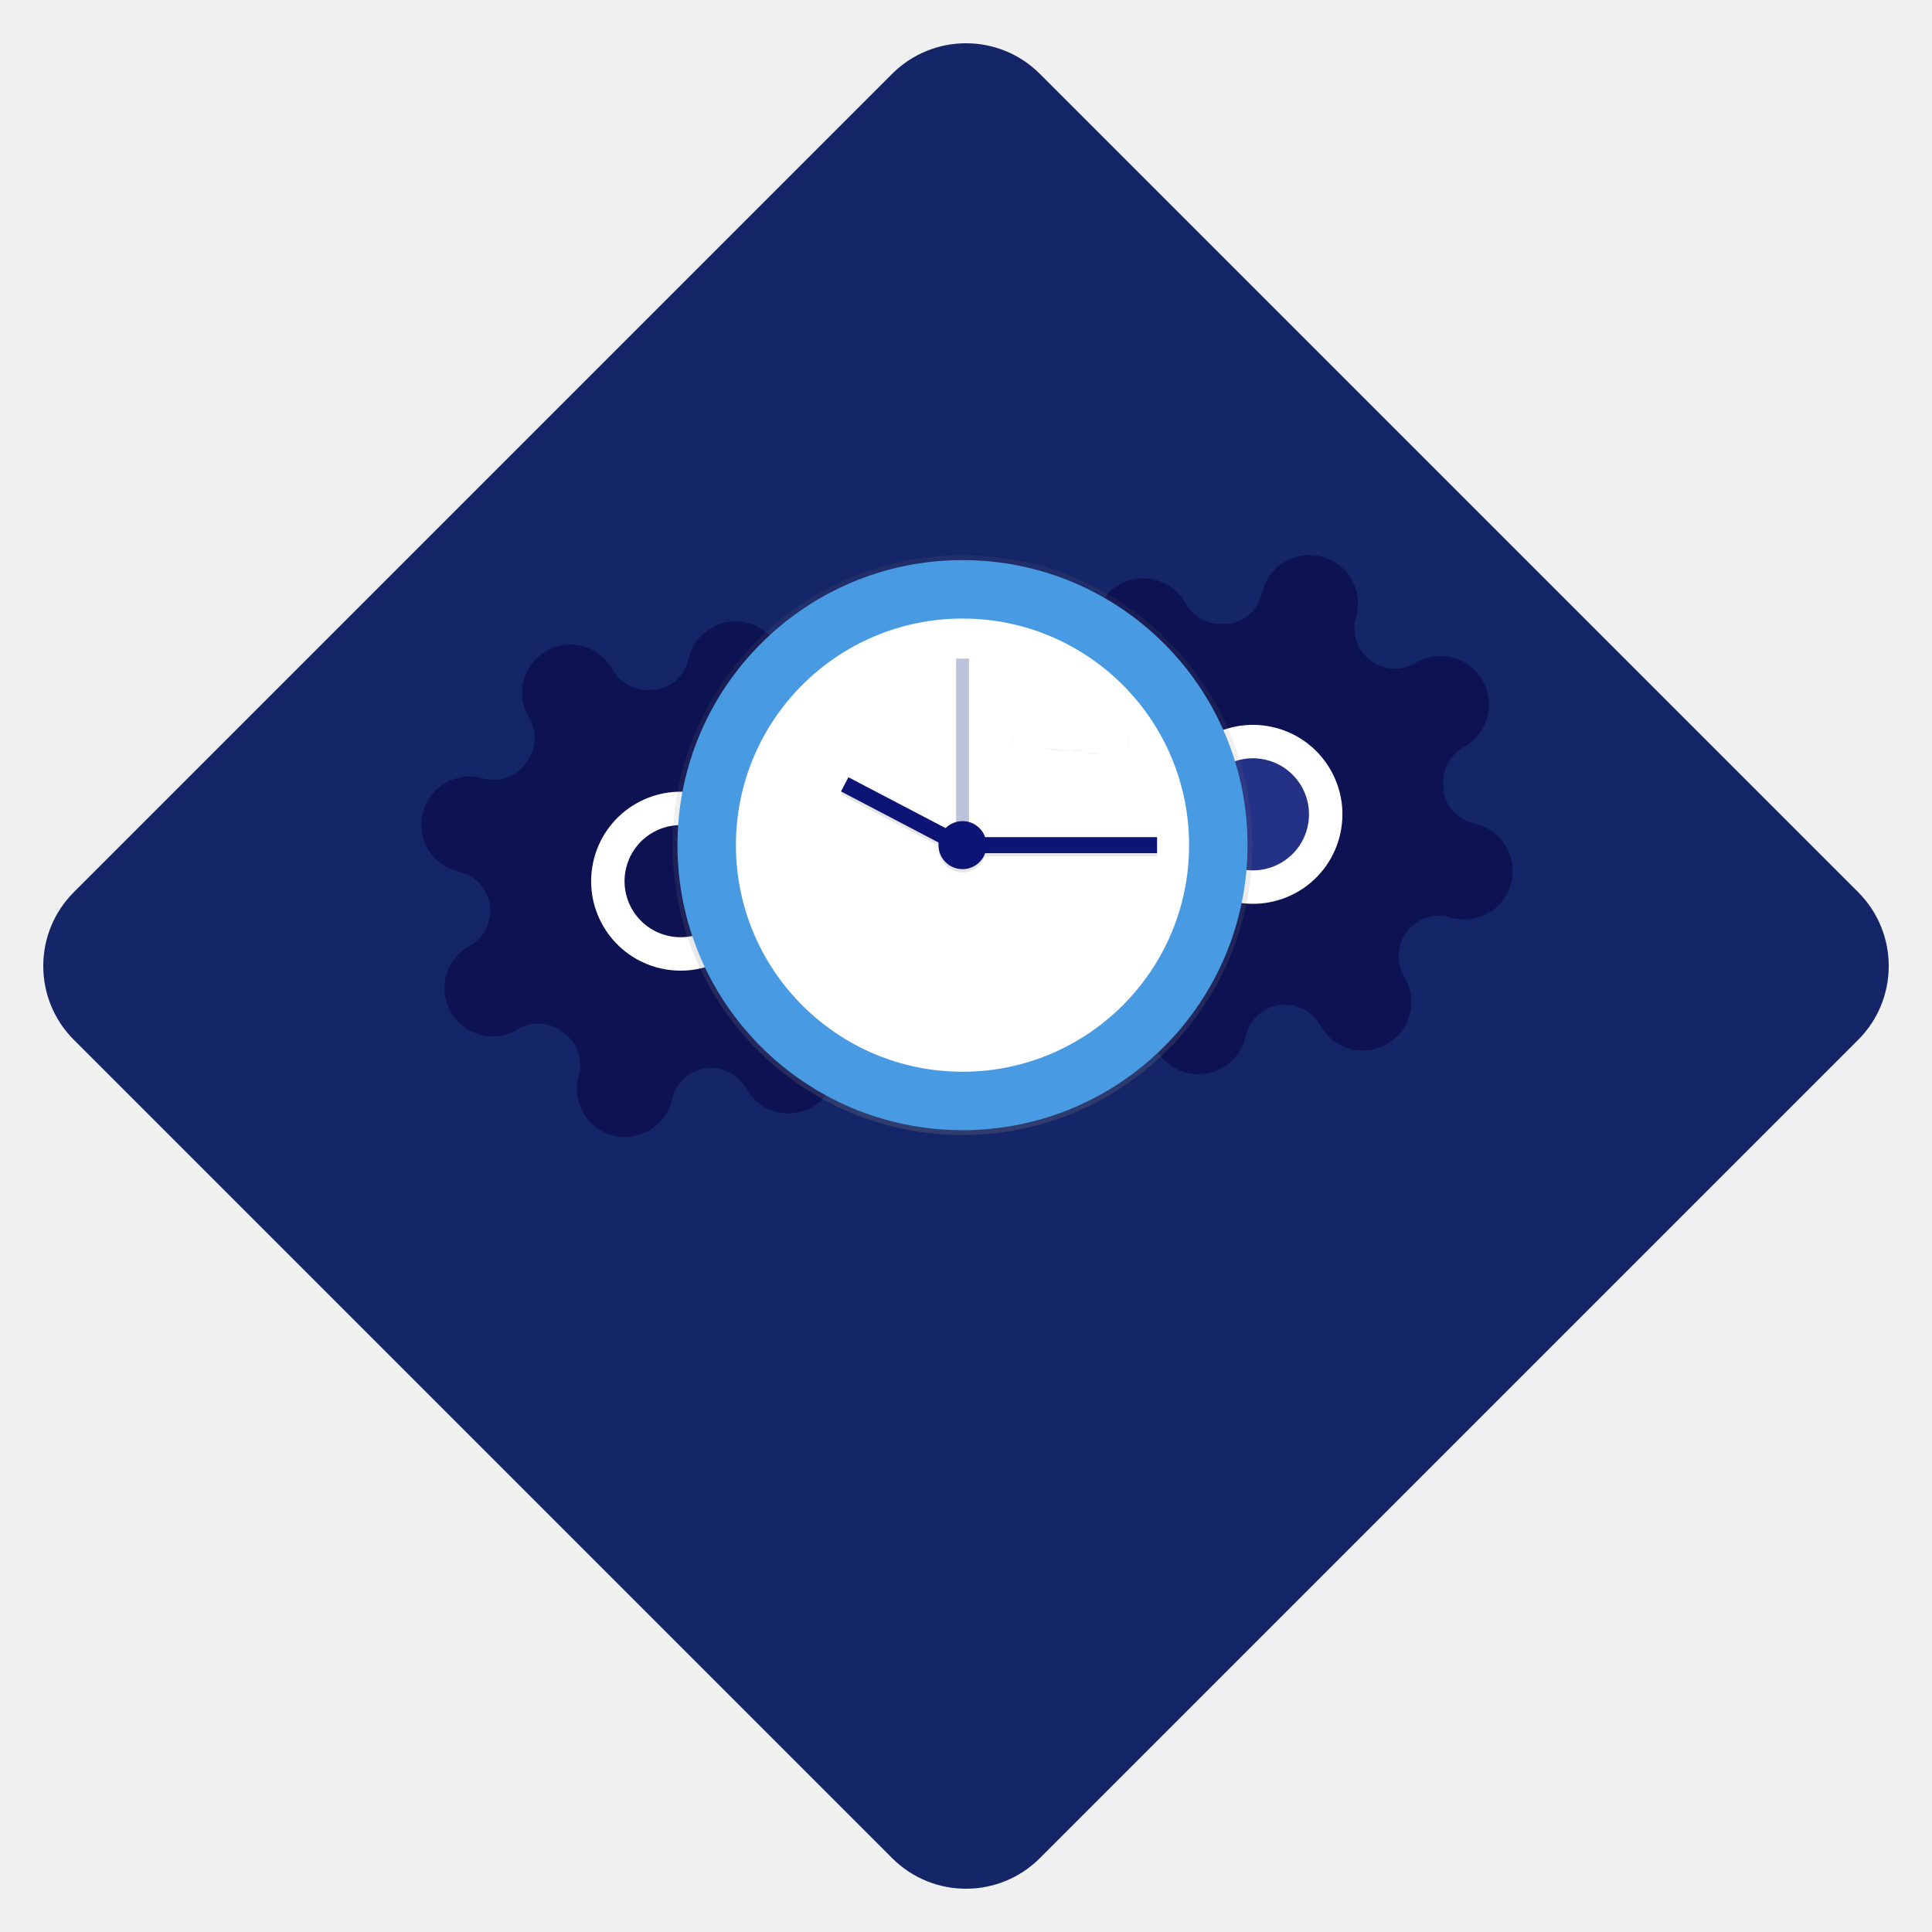
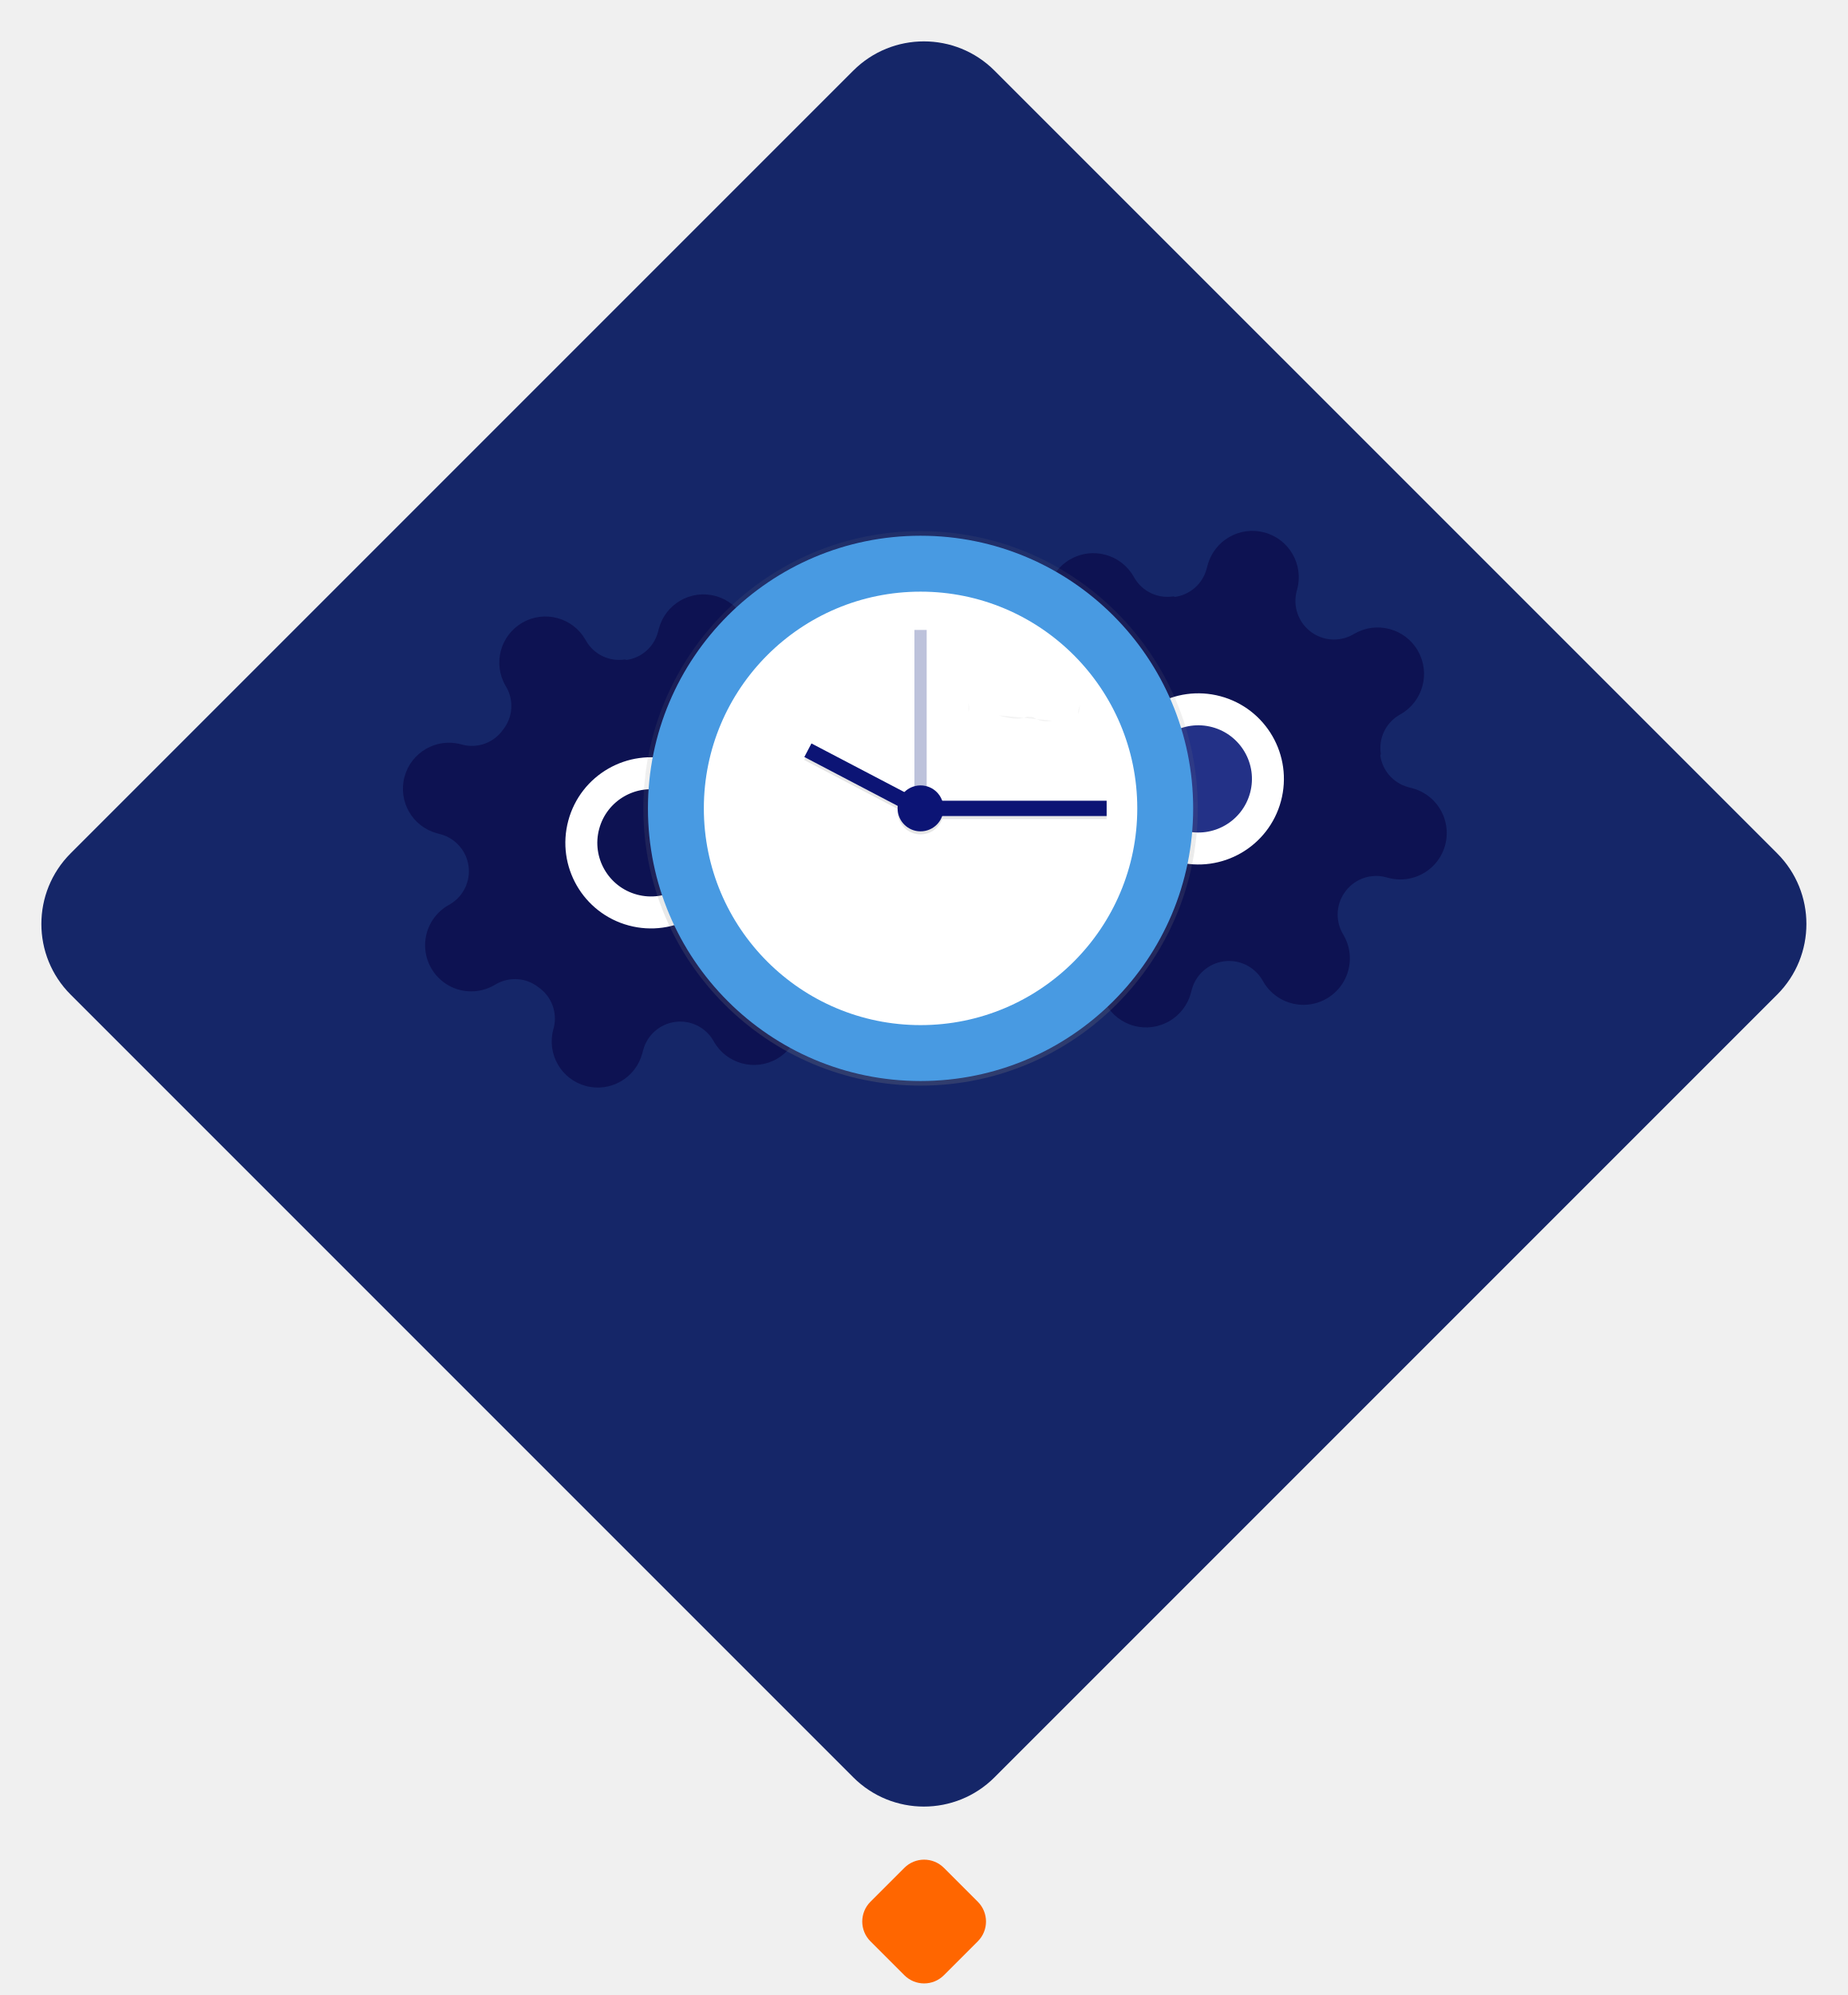
- <svg xmlns="http://www.w3.org/2000/svg" width="462.448" height="462.448" viewBox="0 0 462.448 462.448">
+ <svg xmlns="http://www.w3.org/2000/svg" width="462.448" height="499.246" viewBox="0 0 462.448 499.246">
  <defs>
    <linearGradient id="linear-gradient" x1="0.5" y1="1" x2="0.5" gradientUnits="objectBoundingBox">
      <stop offset="0" stop-color="gray" stop-opacity="0.251" />
      <stop offset="0.54" stop-color="gray" stop-opacity="0.122" />
      <stop offset="1" stop-color="gray" stop-opacity="0.102" />
    </linearGradient>
  </defs>
  <g id="HRM_Illustration_woT" data-name="HRM Illustration woT" transform="translate(-720.103 -2046.523)">
    <rect id="Rectangle_967" data-name="Rectangle 967" width="327" height="327" rx="25" transform="translate(951.327 2046.523) rotate(45)" fill="#152668" />
+     <rect id="Rectangle_821" data-name="Rectangle 821" width="26" height="26" rx="7" transform="translate(951.385 2509) rotate(45)" fill="#f60" />
    <g id="Icon_feather-settings" data-name="Icon feather-settings" transform="matrix(0.966, 0.259, -0.259, 0.966, 974.876, 2163.236)">
      <path id="Path_87" data-name="Path 87" d="M106.791,81.254a9.576,9.576,0,0,0,1.915,10.563l.348.348A11.614,11.614,0,1,1,92.63,108.59l-.348-.348a9.654,9.654,0,0,0-16.367,6.849v.987a11.608,11.608,0,0,1-23.216,0v-.522a9.576,9.576,0,0,0-6.268-8.764,9.576,9.576,0,0,0-10.563,1.915l-.348.348A11.614,11.614,0,1,1,19.095,92.63l.348-.348a9.654,9.654,0,0,0-6.849-16.367h-.987a11.608,11.608,0,1,1,0-23.215h.522a9.576,9.576,0,0,0,8.764-6.268,9.576,9.576,0,0,0-1.915-10.563l-.348-.348A11.614,11.614,0,1,1,35.056,19.095l.348.348a9.576,9.576,0,0,0,10.563,1.915h.464a9.576,9.576,0,0,0,5.8-8.764v-.987a11.608,11.608,0,0,1,23.216,0v.522a9.654,9.654,0,0,0,16.367,6.849l.348-.348a11.614,11.614,0,1,1,16.425,16.425l-.348.348a9.576,9.576,0,0,0-1.915,10.563v.464a9.576,9.576,0,0,0,8.764,5.8h.987a11.608,11.608,0,1,1,0,23.215h-.522a9.576,9.576,0,0,0-8.764,5.8Z" transform="translate(0 0)" fill="#0d1252" />
      <path id="Path_86" data-name="Path 86" d="M34.823,17.412A17.412,17.412,0,1,1,17.412,0,17.412,17.412,0,0,1,34.823,17.412Z" transform="translate(46.431 46.431)" fill="#233187" stroke="#fff" stroke-linecap="round" stroke-linejoin="round" stroke-width="8" />
    </g>
    <g id="Icon_feather-settings-2" data-name="Icon feather-settings" transform="matrix(0.966, 0.259, -0.259, 0.966, 837.876, 2179.236)">
      <path id="Path_87-2" data-name="Path 87" d="M106.07,80.706a9.512,9.512,0,0,0,1.9,10.492l.346.346A11.536,11.536,0,1,1,92,107.857l-.346-.346a9.589,9.589,0,0,0-16.256,6.8v.98a11.529,11.529,0,0,1-23.059,0v-.519a9.512,9.512,0,0,0-6.226-8.7,9.512,9.512,0,0,0-10.492,1.9l-.346.346A11.536,11.536,0,1,1,18.966,92l.346-.346a9.589,9.589,0,0,0-6.8-16.256h-.98a11.529,11.529,0,1,1,0-23.059h.519a9.512,9.512,0,0,0,8.7-6.226,9.512,9.512,0,0,0-1.9-10.492L18.5,35.28A11.536,11.536,0,1,1,34.819,18.966l.346.346a9.512,9.512,0,0,0,10.492,1.9h.461a9.512,9.512,0,0,0,5.765-8.7v-.98a11.529,11.529,0,0,1,23.059,0v.519a9.589,9.589,0,0,0,16.256,6.8l.346-.346a11.536,11.536,0,1,1,16.314,16.314l-.346.346a9.512,9.512,0,0,0-1.9,10.492v.461a9.512,9.512,0,0,0,8.7,5.765h.98a11.529,11.529,0,0,1,0,23.059h-.519a9.512,9.512,0,0,0-8.7,5.765Z" transform="translate(0 0)" fill="#0d1252" />
      <path id="Path_86-2" data-name="Path 86" d="M34.823,17.412A17.412,17.412,0,1,1,17.412,0,17.412,17.412,0,0,1,34.823,17.412Z" transform="translate(46.431 46.431)" fill="#0d1252" stroke="#fff" stroke-linecap="round" stroke-linejoin="round" stroke-width="8" />
    </g>
    <g id="Group_193" data-name="Group 193" transform="translate(850.636 2175.168)">
      <circle id="Ellipse_2654" data-name="Ellipse 2654" cx="69.377" cy="69.377" r="69.377" transform="translate(30.478 4.273)" fill="url(#linear-gradient)" />
      <circle id="Ellipse_2655" data-name="Ellipse 2655" cx="68.227" cy="68.227" r="68.227" transform="translate(31.628 5.423)" fill="#489ae2" />
      <path id="Path_748" data-name="Path 748" d="M54.237,0A54.237,54.237,0,1,1,0,54.237,54.237,54.237,0,0,1,54.237,0Z" transform="translate(45.619 19.414)" fill="#fff" />
      <rect id="Rectangle_410" data-name="Rectangle 410" width="3.066" height="47.912" transform="translate(98.322 28.996)" fill="#233187" opacity="0.3" />
      <g id="Group_127" data-name="Group 127" transform="translate(70.756 58.16)" opacity="0.1">
        <rect id="Rectangle_411" data-name="Rectangle 411" width="43.313" height="3.833" transform="translate(32.358 14.341)" />
        <rect id="Rectangle_412" data-name="Rectangle 412" width="3.833" height="30.764" transform="translate(0 3.396) rotate(-62.36)" />
        <circle id="Ellipse_2657" data-name="Ellipse 2657" cx="5.749" cy="5.749" r="5.749" transform="translate(23.35 10.508)" />
      </g>
      <rect id="Rectangle_413" data-name="Rectangle 413" width="43.313" height="3.833" transform="translate(103.114 71.734)" fill="#0c1475" />
      <rect id="Rectangle_414" data-name="Rectangle 414" width="30.764" height="3.833" transform="translate(72.547 57.398) rotate(27.64)" fill="#0c1475" />
      <circle id="Ellipse_2658" data-name="Ellipse 2658" cx="5.749" cy="5.749" r="5.749" transform="translate(94.106 67.901)" fill="#0c1475" />
      <path id="Path_292" data-name="Path 292" d="M705.32,326.79s4.289,1.575,7.091.351l1.4.088a6.2,6.2,0,0,0,4.791.9" transform="translate(-585.859 -276.421)" opacity="0.05" />
      <path id="Path_293" data-name="Path 293" d="M809.4,313.09s-.7,1.664-.351,2.189" transform="translate(-669.629 -265.347)" opacity="0.05" />
      <path id="Path_294" data-name="Path 294" d="M665.58,310.35s.351,1.664,0,2.189" transform="translate(-553.735 -263.132)" opacity="0.05" />
    </g>
  </g>
</svg>
